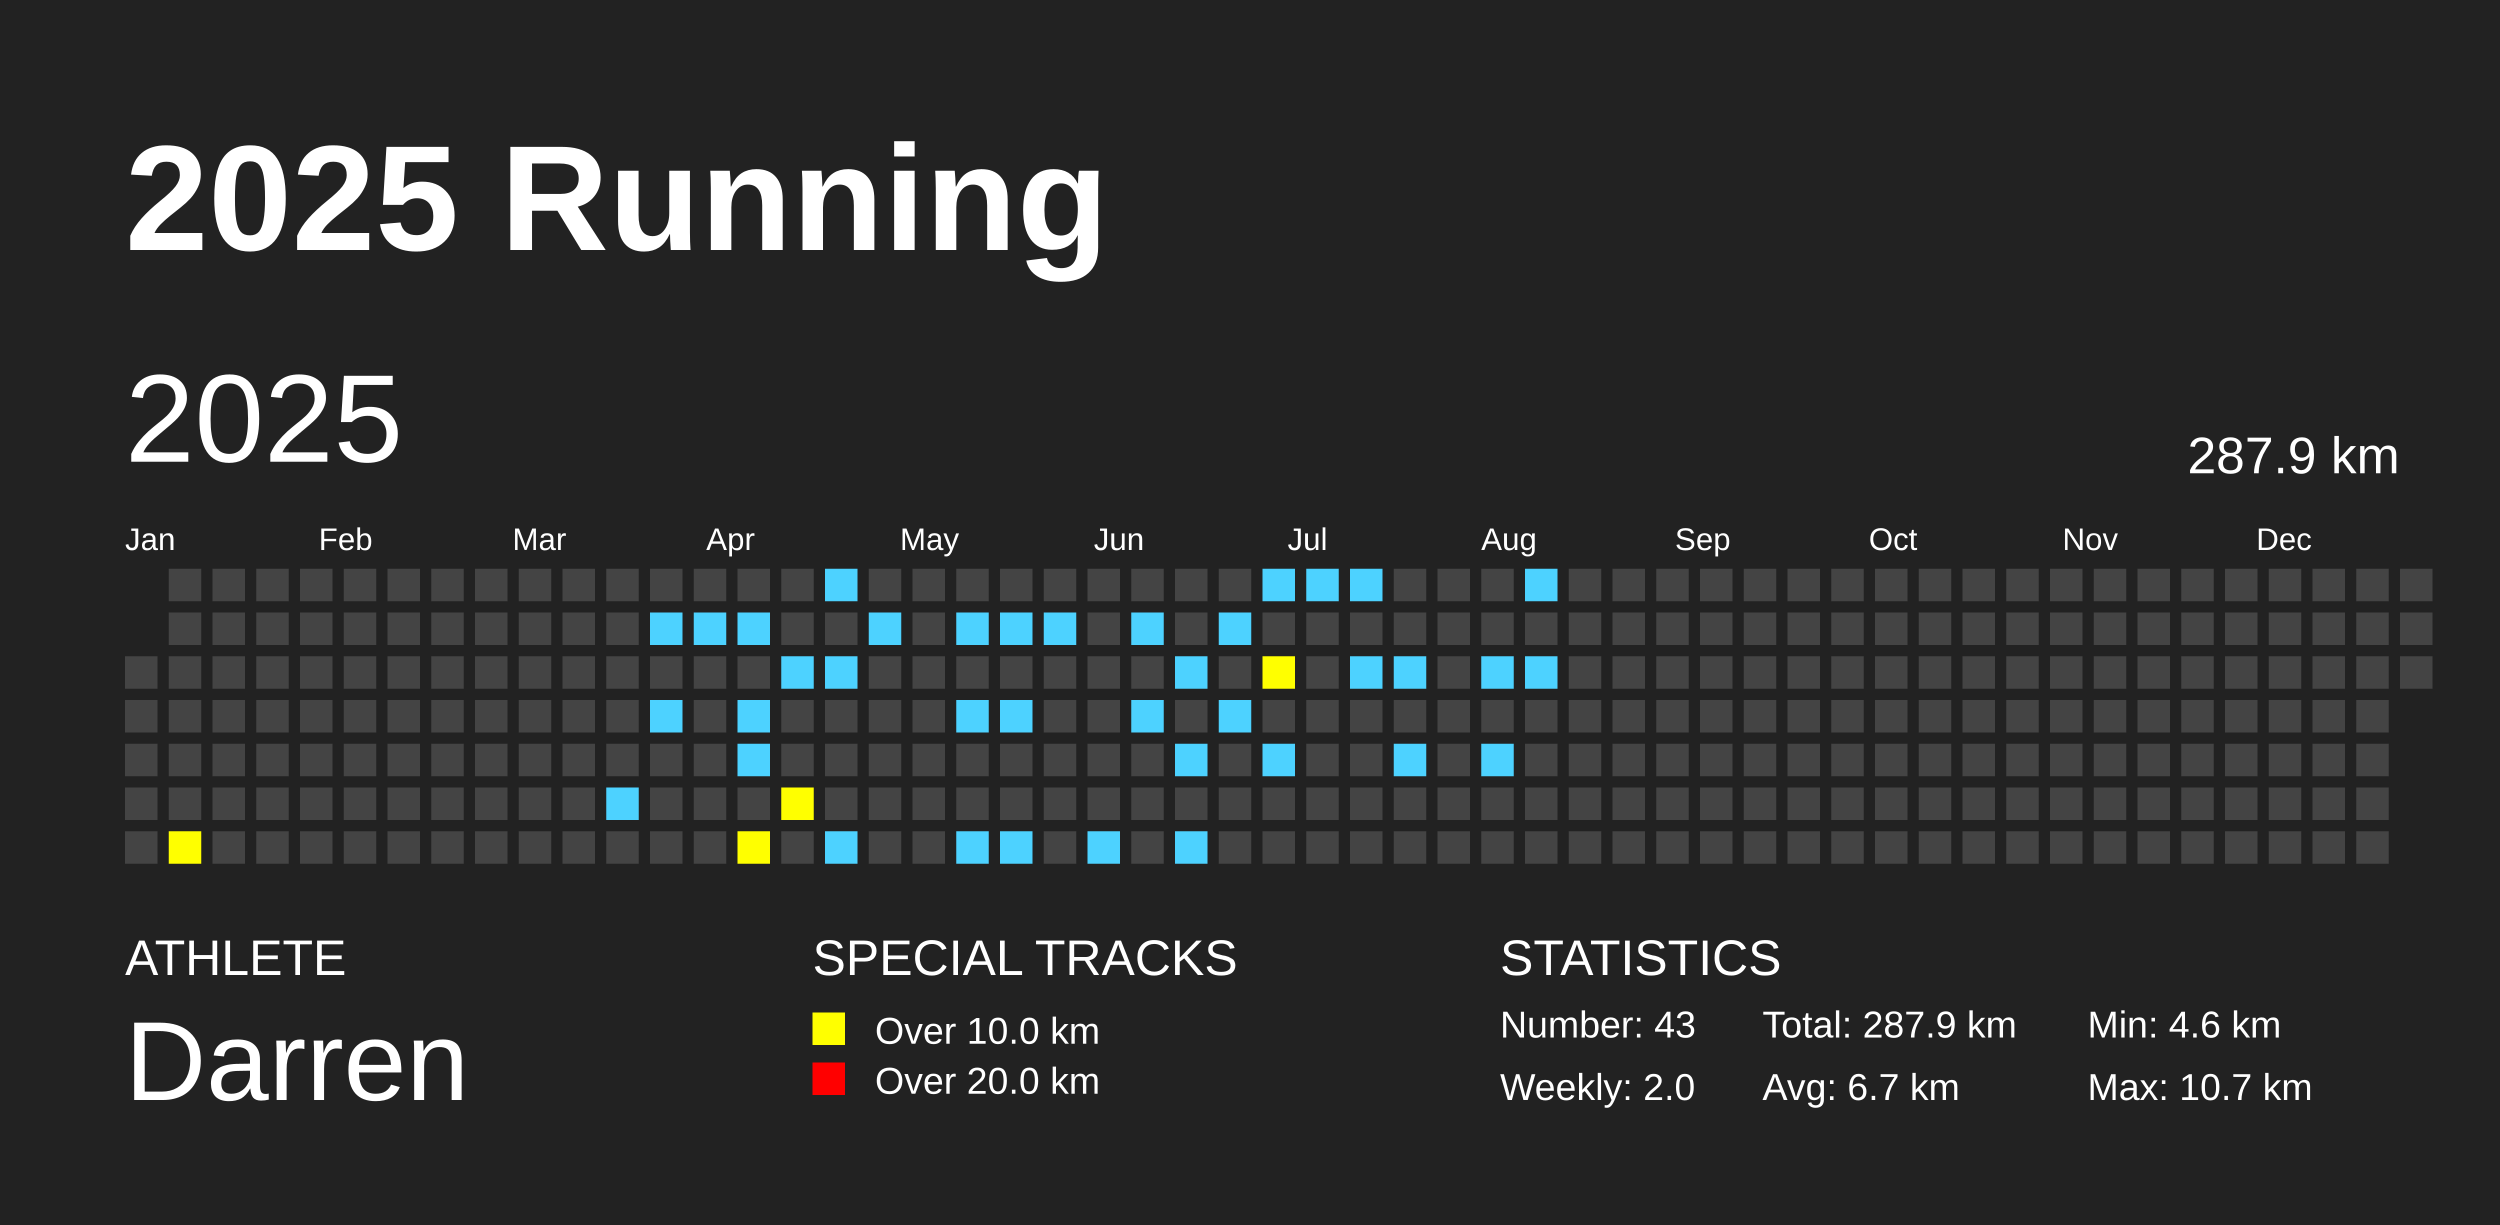
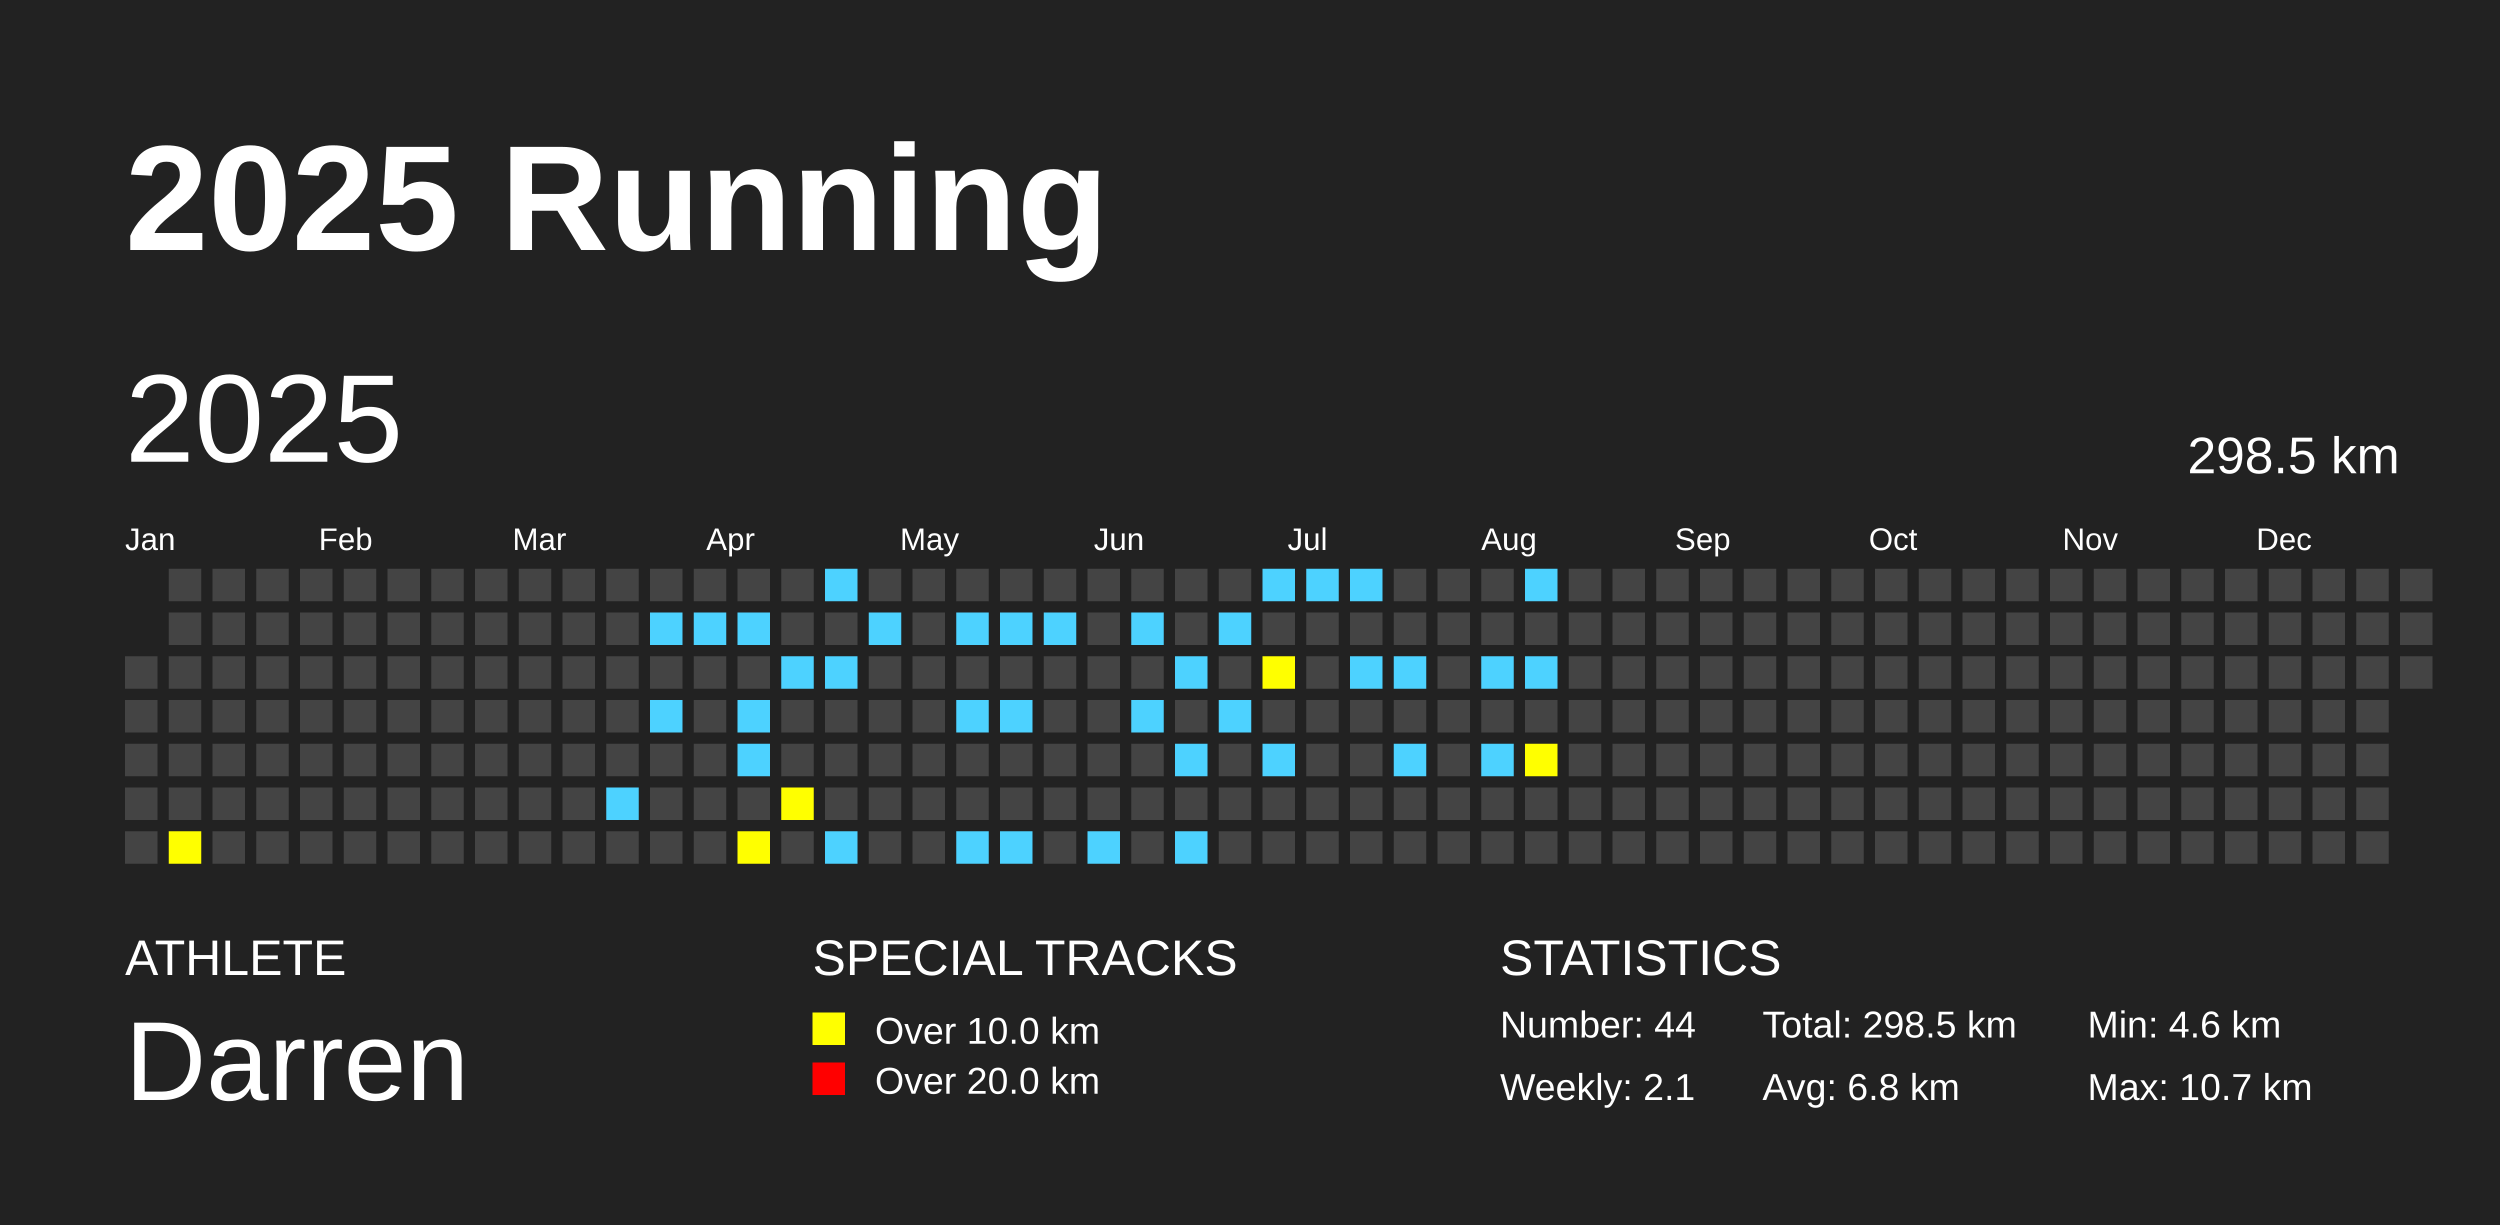
<svg xmlns="http://www.w3.org/2000/svg" baseProfile="full" height="98mm" version="1.1" viewBox="0,0,200,98" width="200mm">
  <defs />
  <rect fill="#222222" height="98" width="200" x="0" y="0" />
  <text fill="#FFFFFF" style="font-size:12px; font-family:Arial; font-weight:bold;" x="10" y="20">2025 Running</text>
  <text fill="#FFFFFF" style="font-size:4px; font-family:Arial" x="10" y="78">ATHLETE</text>
  <text fill="#FFFFFF" style="font-size:9px; font-family:Arial" x="10" y="88">Darren</text>
  <text fill="#FFFFFF" style="font-size:4px; font-family:Arial" x="65" y="78">SPECIAL TRACKS</text>
  <rect fill="yellow" height="2.6" width="2.6" x="65" y="81" />
  <text fill="#FFFFFF" style="font-size:3px; font-family:Arial" x="70" y="83.5">Over 10.0 km</text>
  <rect fill="red" height="2.6" width="2.6" x="65" y="85" />
  <text fill="#FFFFFF" style="font-size:3px; font-family:Arial" x="70" y="87.5">Over 20.0 km</text>
  <text fill="#FFFFFF" style="font-size:4px; font-family:Arial" x="120" y="78">STATISTICS</text>
-   <text fill="#FFFFFF" style="font-size:3px; font-family:Arial" x="120" y="83">Number: 43</text>
-   <text fill="#FFFFFF" style="font-size:3px; font-family:Arial" x="120" y="88">Weekly: 2.0</text>
-   <text fill="#FFFFFF" style="font-size:3px; font-family:Arial" x="141" y="83">Total: 287.9 km</text>
-   <text fill="#FFFFFF" style="font-size:3px; font-family:Arial" x="141" y="88">Avg: 6.7 km</text>
+   <text fill="#FFFFFF" style="font-size:3px; font-family:Arial" x="120" y="83">Number: 44</text>
+   <text fill="#FFFFFF" style="font-size:3px; font-family:Arial" x="120" y="88">Weekly: 2.1</text>
+   <text fill="#FFFFFF" style="font-size:3px; font-family:Arial" x="141" y="83">Total: 298.5 km</text>
+   <text fill="#FFFFFF" style="font-size:3px; font-family:Arial" x="141" y="88">Avg: 6.8 km</text>
  <text fill="#FFFFFF" style="font-size:3px; font-family:Arial" x="167" y="83">Min: 4.6 km</text>
  <text fill="#FFFFFF" style="font-size:3px; font-family:Arial" x="167" y="88">Max: 10.7 km</text>
  <text dominant-baseline="hanging" fill="#FFFFFF" style="font-size:10.0px; font-family:Arial;" x="10" y="30">2025</text>
-   <text dominant-baseline="hanging" fill="#FFFFFF" style="font-size:4.125px; font-family:Arial;" x="175" y="35">287.9 km</text>
+   <text dominant-baseline="hanging" fill="#FFFFFF" style="font-size:4.125px; font-family:Arial;" x="175" y="35">298.5 km</text>
  <text fill="#FFFFFF" style="font-size:2.5px; font-family:Arial" x="10.0" y="44">Jan</text>
  <text fill="#FFFFFF" style="font-size:2.5px; font-family:Arial" x="25.5" y="44">Feb</text>
  <text fill="#FFFFFF" style="font-size:2.5px; font-family:Arial" x="41.0" y="44">Mar</text>
  <text fill="#FFFFFF" style="font-size:2.5px; font-family:Arial" x="56.5" y="44">Apr</text>
  <text fill="#FFFFFF" style="font-size:2.5px; font-family:Arial" x="72.0" y="44">May</text>
  <text fill="#FFFFFF" style="font-size:2.5px; font-family:Arial" x="87.5" y="44">Jun</text>
  <text fill="#FFFFFF" style="font-size:2.5px; font-family:Arial" x="103.0" y="44">Jul</text>
  <text fill="#FFFFFF" style="font-size:2.5px; font-family:Arial" x="118.5" y="44">Aug</text>
  <text fill="#FFFFFF" style="font-size:2.5px; font-family:Arial" x="134.0" y="44">Sep</text>
  <text fill="#FFFFFF" style="font-size:2.5px; font-family:Arial" x="149.5" y="44">Oct</text>
  <text fill="#FFFFFF" style="font-size:2.5px; font-family:Arial" x="165.0" y="44">Nov</text>
  <text fill="#FFFFFF" style="font-size:2.5px; font-family:Arial" x="180.5" y="44">Dec</text>
  <rect fill="#444444" height="2.6" width="2.6" x="10.0" y="52.5" />
  <rect fill="#444444" height="2.6" width="2.6" x="10.0" y="56.0" />
  <rect fill="#444444" height="2.6" width="2.6" x="10.0" y="59.5" />
  <rect fill="#444444" height="2.6" width="2.6" x="10.0" y="63.0" />
  <rect fill="#444444" height="2.6" width="2.6" x="10.0" y="66.5" />
  <rect fill="#444444" height="2.6" width="2.6" x="13.5" y="45.5" />
  <rect fill="#444444" height="2.6" width="2.6" x="13.5" y="49.0" />
  <rect fill="#444444" height="2.6" width="2.6" x="13.5" y="52.5" />
  <rect fill="#444444" height="2.6" width="2.6" x="13.5" y="56.0" />
  <rect fill="#444444" height="2.6" width="2.6" x="13.5" y="59.5" />
  <rect fill="#444444" height="2.6" width="2.6" x="13.5" y="63.0" />
  <rect fill="yellow" height="2.6" width="2.6" x="13.5" y="66.5" />
  <rect fill="#444444" height="2.6" width="2.6" x="17.0" y="45.5" />
  <rect fill="#444444" height="2.6" width="2.6" x="17.0" y="49.0" />
  <rect fill="#444444" height="2.6" width="2.6" x="17.0" y="52.5" />
  <rect fill="#444444" height="2.6" width="2.6" x="17.0" y="56.0" />
  <rect fill="#444444" height="2.6" width="2.6" x="17.0" y="59.5" />
  <rect fill="#444444" height="2.6" width="2.6" x="17.0" y="63.0" />
  <rect fill="#444444" height="2.6" width="2.6" x="17.0" y="66.5" />
  <rect fill="#444444" height="2.6" width="2.6" x="20.5" y="45.5" />
  <rect fill="#444444" height="2.6" width="2.6" x="20.5" y="49.0" />
  <rect fill="#444444" height="2.6" width="2.6" x="20.5" y="52.5" />
  <rect fill="#444444" height="2.6" width="2.6" x="20.5" y="56.0" />
  <rect fill="#444444" height="2.6" width="2.6" x="20.5" y="59.5" />
  <rect fill="#444444" height="2.6" width="2.6" x="20.5" y="63.0" />
  <rect fill="#444444" height="2.6" width="2.6" x="20.5" y="66.5" />
  <rect fill="#444444" height="2.6" width="2.6" x="24.0" y="45.5" />
  <rect fill="#444444" height="2.6" width="2.6" x="24.0" y="49.0" />
  <rect fill="#444444" height="2.6" width="2.6" x="24.0" y="52.5" />
  <rect fill="#444444" height="2.6" width="2.6" x="24.0" y="56.0" />
  <rect fill="#444444" height="2.6" width="2.6" x="24.0" y="59.5" />
  <rect fill="#444444" height="2.6" width="2.6" x="24.0" y="63.0" />
  <rect fill="#444444" height="2.6" width="2.6" x="24.0" y="66.5" />
  <rect fill="#444444" height="2.6" width="2.6" x="27.5" y="45.5" />
  <rect fill="#444444" height="2.6" width="2.6" x="27.5" y="49.0" />
  <rect fill="#444444" height="2.6" width="2.6" x="27.5" y="52.5" />
  <rect fill="#444444" height="2.6" width="2.6" x="27.5" y="56.0" />
  <rect fill="#444444" height="2.6" width="2.6" x="27.5" y="59.5" />
  <rect fill="#444444" height="2.6" width="2.6" x="27.5" y="63.0" />
  <rect fill="#444444" height="2.6" width="2.6" x="27.5" y="66.5" />
  <rect fill="#444444" height="2.6" width="2.6" x="31.0" y="45.5" />
  <rect fill="#444444" height="2.6" width="2.6" x="31.0" y="49.0" />
  <rect fill="#444444" height="2.6" width="2.6" x="31.0" y="52.5" />
  <rect fill="#444444" height="2.6" width="2.6" x="31.0" y="56.0" />
  <rect fill="#444444" height="2.6" width="2.6" x="31.0" y="59.5" />
  <rect fill="#444444" height="2.6" width="2.6" x="31.0" y="63.0" />
  <rect fill="#444444" height="2.6" width="2.6" x="31.0" y="66.5" />
  <rect fill="#444444" height="2.6" width="2.6" x="34.5" y="45.5" />
  <rect fill="#444444" height="2.6" width="2.6" x="34.5" y="49.0" />
  <rect fill="#444444" height="2.6" width="2.6" x="34.5" y="52.5" />
  <rect fill="#444444" height="2.6" width="2.6" x="34.5" y="56.0" />
  <rect fill="#444444" height="2.6" width="2.6" x="34.5" y="59.5" />
  <rect fill="#444444" height="2.6" width="2.6" x="34.5" y="63.0" />
  <rect fill="#444444" height="2.6" width="2.6" x="34.5" y="66.5" />
  <rect fill="#444444" height="2.6" width="2.6" x="38.0" y="45.5" />
  <rect fill="#444444" height="2.6" width="2.6" x="38.0" y="49.0" />
  <rect fill="#444444" height="2.6" width="2.6" x="38.0" y="52.5" />
  <rect fill="#444444" height="2.6" width="2.6" x="38.0" y="56.0" />
  <rect fill="#444444" height="2.6" width="2.6" x="38.0" y="59.5" />
  <rect fill="#444444" height="2.6" width="2.6" x="38.0" y="63.0" />
  <rect fill="#444444" height="2.6" width="2.6" x="38.0" y="66.5" />
  <rect fill="#444444" height="2.6" width="2.6" x="41.5" y="45.5" />
  <rect fill="#444444" height="2.6" width="2.6" x="41.5" y="49.0" />
  <rect fill="#444444" height="2.6" width="2.6" x="41.5" y="52.5" />
  <rect fill="#444444" height="2.6" width="2.6" x="41.5" y="56.0" />
  <rect fill="#444444" height="2.6" width="2.6" x="41.5" y="59.5" />
  <rect fill="#444444" height="2.6" width="2.6" x="41.5" y="63.0" />
  <rect fill="#444444" height="2.6" width="2.6" x="41.5" y="66.5" />
  <rect fill="#444444" height="2.6" width="2.6" x="45.0" y="45.5" />
  <rect fill="#444444" height="2.6" width="2.6" x="45.0" y="49.0" />
  <rect fill="#444444" height="2.6" width="2.6" x="45.0" y="52.5" />
  <rect fill="#444444" height="2.6" width="2.6" x="45.0" y="56.0" />
  <rect fill="#444444" height="2.6" width="2.6" x="45.0" y="59.5" />
  <rect fill="#444444" height="2.6" width="2.6" x="45.0" y="63.0" />
  <rect fill="#444444" height="2.6" width="2.6" x="45.0" y="66.5" />
  <rect fill="#444444" height="2.6" width="2.6" x="48.5" y="45.5" />
  <rect fill="#444444" height="2.6" width="2.6" x="48.5" y="49.0" />
  <rect fill="#444444" height="2.6" width="2.6" x="48.5" y="52.5" />
  <rect fill="#444444" height="2.6" width="2.6" x="48.5" y="56.0" />
  <rect fill="#444444" height="2.6" width="2.6" x="48.5" y="59.5" />
  <rect fill="#4DD2FF" height="2.6" width="2.6" x="48.5" y="63.0" />
  <rect fill="#444444" height="2.6" width="2.6" x="48.5" y="66.5" />
  <rect fill="#444444" height="2.6" width="2.6" x="52.0" y="45.5" />
  <rect fill="#4DD2FF" height="2.6" width="2.6" x="52.0" y="49.0" />
  <rect fill="#444444" height="2.6" width="2.6" x="52.0" y="52.5" />
  <rect fill="#4DD2FF" height="2.6" width="2.6" x="52.0" y="56.0" />
  <rect fill="#444444" height="2.6" width="2.6" x="52.0" y="59.5" />
  <rect fill="#444444" height="2.6" width="2.6" x="52.0" y="63.0" />
  <rect fill="#444444" height="2.6" width="2.6" x="52.0" y="66.5" />
  <rect fill="#444444" height="2.6" width="2.6" x="55.5" y="45.5" />
  <rect fill="#4DD2FF" height="2.6" width="2.6" x="55.5" y="49.0" />
  <rect fill="#444444" height="2.6" width="2.6" x="55.5" y="52.5" />
  <rect fill="#444444" height="2.6" width="2.6" x="55.5" y="56.0" />
  <rect fill="#444444" height="2.6" width="2.6" x="55.5" y="59.5" />
  <rect fill="#444444" height="2.6" width="2.6" x="55.5" y="63.0" />
  <rect fill="#444444" height="2.6" width="2.6" x="55.5" y="66.5" />
  <rect fill="#444444" height="2.6" width="2.6" x="59.0" y="45.5" />
  <rect fill="#4DD2FF" height="2.6" width="2.6" x="59.0" y="49.0" />
  <rect fill="#444444" height="2.6" width="2.6" x="59.0" y="52.5" />
  <rect fill="#4DD2FF" height="2.6" width="2.6" x="59.0" y="56.0" />
  <rect fill="#4DD2FF" height="2.6" width="2.6" x="59.0" y="59.5" />
  <rect fill="#444444" height="2.6" width="2.6" x="59.0" y="63.0" />
  <rect fill="yellow" height="2.6" width="2.6" x="59.0" y="66.5" />
  <rect fill="#444444" height="2.6" width="2.6" x="62.5" y="45.5" />
  <rect fill="#444444" height="2.6" width="2.6" x="62.5" y="49.0" />
  <rect fill="#4DD2FF" height="2.6" width="2.6" x="62.5" y="52.5" />
  <rect fill="#444444" height="2.6" width="2.6" x="62.5" y="56.0" />
  <rect fill="#444444" height="2.6" width="2.6" x="62.5" y="59.5" />
  <rect fill="yellow" height="2.6" width="2.6" x="62.5" y="63.0" />
  <rect fill="#444444" height="2.6" width="2.6" x="62.5" y="66.5" />
  <rect fill="#4DD2FF" height="2.6" width="2.6" x="66.0" y="45.5" />
  <rect fill="#444444" height="2.6" width="2.6" x="66.0" y="49.0" />
  <rect fill="#4DD2FF" height="2.6" width="2.6" x="66.0" y="52.5" />
  <rect fill="#444444" height="2.6" width="2.6" x="66.0" y="56.0" />
  <rect fill="#444444" height="2.6" width="2.6" x="66.0" y="59.5" />
  <rect fill="#444444" height="2.6" width="2.6" x="66.0" y="63.0" />
  <rect fill="#4DD2FF" height="2.6" width="2.6" x="66.0" y="66.5" />
  <rect fill="#444444" height="2.6" width="2.6" x="69.5" y="45.5" />
  <rect fill="#4DD2FF" height="2.6" width="2.6" x="69.5" y="49.0" />
  <rect fill="#444444" height="2.6" width="2.6" x="69.5" y="52.5" />
  <rect fill="#444444" height="2.6" width="2.6" x="69.5" y="56.0" />
  <rect fill="#444444" height="2.6" width="2.6" x="69.5" y="59.5" />
  <rect fill="#444444" height="2.6" width="2.6" x="69.5" y="63.0" />
  <rect fill="#444444" height="2.6" width="2.6" x="69.5" y="66.5" />
  <rect fill="#444444" height="2.6" width="2.6" x="73.0" y="45.5" />
  <rect fill="#444444" height="2.6" width="2.6" x="73.0" y="49.0" />
  <rect fill="#444444" height="2.6" width="2.6" x="73.0" y="52.5" />
  <rect fill="#444444" height="2.6" width="2.6" x="73.0" y="56.0" />
  <rect fill="#444444" height="2.6" width="2.6" x="73.0" y="59.5" />
  <rect fill="#444444" height="2.6" width="2.6" x="73.0" y="63.0" />
  <rect fill="#444444" height="2.6" width="2.6" x="73.0" y="66.5" />
  <rect fill="#444444" height="2.6" width="2.6" x="76.5" y="45.5" />
  <rect fill="#4DD2FF" height="2.6" width="2.6" x="76.5" y="49.0" />
  <rect fill="#444444" height="2.6" width="2.6" x="76.5" y="52.5" />
  <rect fill="#4DD2FF" height="2.6" width="2.6" x="76.5" y="56.0" />
  <rect fill="#444444" height="2.6" width="2.6" x="76.5" y="59.5" />
  <rect fill="#444444" height="2.6" width="2.6" x="76.5" y="63.0" />
  <rect fill="#4DD2FF" height="2.6" width="2.6" x="76.5" y="66.5" />
  <rect fill="#444444" height="2.6" width="2.6" x="80.0" y="45.5" />
  <rect fill="#4DD2FF" height="2.6" width="2.6" x="80.0" y="49.0" />
  <rect fill="#444444" height="2.6" width="2.6" x="80.0" y="52.5" />
  <rect fill="#4DD2FF" height="2.6" width="2.6" x="80.0" y="56.0" />
  <rect fill="#444444" height="2.6" width="2.6" x="80.0" y="59.5" />
  <rect fill="#444444" height="2.6" width="2.6" x="80.0" y="63.0" />
  <rect fill="#4DD2FF" height="2.6" width="2.6" x="80.0" y="66.5" />
  <rect fill="#444444" height="2.6" width="2.6" x="83.5" y="45.5" />
  <rect fill="#4DD2FF" height="2.6" width="2.6" x="83.5" y="49.0" />
  <rect fill="#444444" height="2.6" width="2.6" x="83.5" y="52.5" />
  <rect fill="#444444" height="2.6" width="2.6" x="83.5" y="56.0" />
  <rect fill="#444444" height="2.6" width="2.6" x="83.5" y="59.5" />
  <rect fill="#444444" height="2.6" width="2.6" x="83.5" y="63.0" />
  <rect fill="#444444" height="2.6" width="2.6" x="83.5" y="66.5" />
  <rect fill="#444444" height="2.6" width="2.6" x="87.0" y="45.5" />
  <rect fill="#444444" height="2.6" width="2.6" x="87.0" y="49.0" />
  <rect fill="#444444" height="2.6" width="2.6" x="87.0" y="52.5" />
  <rect fill="#444444" height="2.6" width="2.6" x="87.0" y="56.0" />
  <rect fill="#444444" height="2.6" width="2.6" x="87.0" y="59.5" />
  <rect fill="#444444" height="2.6" width="2.6" x="87.0" y="63.0" />
  <rect fill="#4DD2FF" height="2.6" width="2.6" x="87.0" y="66.5" />
  <rect fill="#444444" height="2.6" width="2.6" x="90.5" y="45.5" />
  <rect fill="#4DD2FF" height="2.6" width="2.6" x="90.5" y="49.0" />
  <rect fill="#444444" height="2.6" width="2.6" x="90.5" y="52.5" />
  <rect fill="#4DD2FF" height="2.6" width="2.6" x="90.5" y="56.0" />
  <rect fill="#444444" height="2.6" width="2.6" x="90.5" y="59.5" />
  <rect fill="#444444" height="2.6" width="2.6" x="90.5" y="63.0" />
  <rect fill="#444444" height="2.6" width="2.6" x="90.5" y="66.5" />
  <rect fill="#444444" height="2.6" width="2.6" x="94.0" y="45.5" />
  <rect fill="#444444" height="2.6" width="2.6" x="94.0" y="49.0" />
  <rect fill="#4DD2FF" height="2.6" width="2.6" x="94.0" y="52.5" />
  <rect fill="#444444" height="2.6" width="2.6" x="94.0" y="56.0" />
  <rect fill="#4DD2FF" height="2.6" width="2.6" x="94.0" y="59.5" />
  <rect fill="#444444" height="2.6" width="2.6" x="94.0" y="63.0" />
  <rect fill="#4DD2FF" height="2.6" width="2.6" x="94.0" y="66.5" />
  <rect fill="#444444" height="2.6" width="2.6" x="97.5" y="45.5" />
  <rect fill="#4DD2FF" height="2.6" width="2.6" x="97.5" y="49.0" />
  <rect fill="#444444" height="2.6" width="2.6" x="97.5" y="52.5" />
  <rect fill="#4DD2FF" height="2.6" width="2.6" x="97.5" y="56.0" />
  <rect fill="#444444" height="2.6" width="2.6" x="97.5" y="59.5" />
  <rect fill="#444444" height="2.6" width="2.6" x="97.5" y="63.0" />
  <rect fill="#444444" height="2.6" width="2.6" x="97.5" y="66.5" />
  <rect fill="#4DD2FF" height="2.6" width="2.6" x="101.0" y="45.5" />
  <rect fill="#444444" height="2.6" width="2.6" x="101.0" y="49.0" />
  <rect fill="yellow" height="2.6" width="2.6" x="101.0" y="52.5" />
  <rect fill="#444444" height="2.6" width="2.6" x="101.0" y="56.0" />
  <rect fill="#4DD2FF" height="2.6" width="2.6" x="101.0" y="59.5" />
  <rect fill="#444444" height="2.6" width="2.6" x="101.0" y="63.0" />
  <rect fill="#444444" height="2.6" width="2.6" x="101.0" y="66.5" />
  <rect fill="#4DD2FF" height="2.6" width="2.6" x="104.5" y="45.5" />
  <rect fill="#444444" height="2.6" width="2.6" x="104.5" y="49.0" />
  <rect fill="#444444" height="2.6" width="2.6" x="104.5" y="52.5" />
  <rect fill="#444444" height="2.6" width="2.6" x="104.5" y="56.0" />
  <rect fill="#444444" height="2.6" width="2.6" x="104.5" y="59.5" />
  <rect fill="#444444" height="2.6" width="2.6" x="104.5" y="63.0" />
  <rect fill="#444444" height="2.6" width="2.6" x="104.5" y="66.5" />
  <rect fill="#4DD2FF" height="2.6" width="2.6" x="108.0" y="45.5" />
  <rect fill="#444444" height="2.6" width="2.6" x="108.0" y="49.0" />
  <rect fill="#4DD2FF" height="2.6" width="2.6" x="108.0" y="52.5" />
  <rect fill="#444444" height="2.6" width="2.6" x="108.0" y="56.0" />
  <rect fill="#444444" height="2.6" width="2.6" x="108.0" y="59.5" />
  <rect fill="#444444" height="2.6" width="2.6" x="108.0" y="63.0" />
  <rect fill="#444444" height="2.6" width="2.6" x="108.0" y="66.5" />
  <rect fill="#444444" height="2.6" width="2.6" x="111.5" y="45.5" />
  <rect fill="#444444" height="2.6" width="2.6" x="111.5" y="49.0" />
  <rect fill="#4DD2FF" height="2.6" width="2.6" x="111.5" y="52.5" />
  <rect fill="#444444" height="2.6" width="2.6" x="111.5" y="56.0" />
  <rect fill="#4DD2FF" height="2.6" width="2.6" x="111.5" y="59.5" />
  <rect fill="#444444" height="2.6" width="2.6" x="111.5" y="63.0" />
  <rect fill="#444444" height="2.6" width="2.6" x="111.5" y="66.5" />
  <rect fill="#444444" height="2.6" width="2.6" x="115.0" y="45.5" />
  <rect fill="#444444" height="2.6" width="2.6" x="115.0" y="49.0" />
  <rect fill="#444444" height="2.6" width="2.6" x="115.0" y="52.5" />
  <rect fill="#444444" height="2.6" width="2.6" x="115.0" y="56.0" />
  <rect fill="#444444" height="2.6" width="2.6" x="115.0" y="59.5" />
  <rect fill="#444444" height="2.6" width="2.6" x="115.0" y="63.0" />
  <rect fill="#444444" height="2.6" width="2.6" x="115.0" y="66.5" />
  <rect fill="#444444" height="2.6" width="2.6" x="118.5" y="45.5" />
  <rect fill="#444444" height="2.6" width="2.6" x="118.5" y="49.0" />
  <rect fill="#4DD2FF" height="2.6" width="2.6" x="118.5" y="52.5" />
  <rect fill="#444444" height="2.6" width="2.6" x="118.5" y="56.0" />
  <rect fill="#4DD2FF" height="2.6" width="2.6" x="118.5" y="59.5" />
  <rect fill="#444444" height="2.6" width="2.6" x="118.5" y="63.0" />
  <rect fill="#444444" height="2.6" width="2.6" x="118.5" y="66.5" />
  <rect fill="#4DD2FF" height="2.6" width="2.6" x="122.0" y="45.5" />
  <rect fill="#444444" height="2.6" width="2.6" x="122.0" y="49.0" />
  <rect fill="#4DD2FF" height="2.6" width="2.6" x="122.0" y="52.5" />
  <rect fill="#444444" height="2.6" width="2.6" x="122.0" y="56.0" />
-   <rect fill="#444444" height="2.6" width="2.6" x="122.0" y="59.5" />
+   <rect fill="yellow" height="2.6" width="2.6" x="122.0" y="59.5" />
  <rect fill="#444444" height="2.6" width="2.6" x="122.0" y="63.0" />
  <rect fill="#444444" height="2.6" width="2.6" x="122.0" y="66.5" />
  <rect fill="#444444" height="2.6" width="2.6" x="125.5" y="45.5" />
  <rect fill="#444444" height="2.6" width="2.6" x="125.5" y="49.0" />
  <rect fill="#444444" height="2.6" width="2.6" x="125.5" y="52.5" />
  <rect fill="#444444" height="2.6" width="2.6" x="125.5" y="56.0" />
  <rect fill="#444444" height="2.6" width="2.6" x="125.5" y="59.5" />
  <rect fill="#444444" height="2.6" width="2.6" x="125.5" y="63.0" />
  <rect fill="#444444" height="2.6" width="2.6" x="125.5" y="66.5" />
  <rect fill="#444444" height="2.6" width="2.6" x="129.0" y="45.5" />
  <rect fill="#444444" height="2.6" width="2.6" x="129.0" y="49.0" />
  <rect fill="#444444" height="2.6" width="2.6" x="129.0" y="52.5" />
  <rect fill="#444444" height="2.6" width="2.6" x="129.0" y="56.0" />
  <rect fill="#444444" height="2.6" width="2.6" x="129.0" y="59.5" />
  <rect fill="#444444" height="2.6" width="2.6" x="129.0" y="63.0" />
  <rect fill="#444444" height="2.6" width="2.6" x="129.0" y="66.5" />
  <rect fill="#444444" height="2.6" width="2.6" x="132.5" y="45.5" />
  <rect fill="#444444" height="2.6" width="2.6" x="132.5" y="49.0" />
  <rect fill="#444444" height="2.6" width="2.6" x="132.5" y="52.5" />
  <rect fill="#444444" height="2.6" width="2.6" x="132.5" y="56.0" />
  <rect fill="#444444" height="2.6" width="2.6" x="132.5" y="59.5" />
  <rect fill="#444444" height="2.6" width="2.6" x="132.5" y="63.0" />
  <rect fill="#444444" height="2.6" width="2.6" x="132.5" y="66.5" />
  <rect fill="#444444" height="2.6" width="2.6" x="136.0" y="45.5" />
  <rect fill="#444444" height="2.6" width="2.6" x="136.0" y="49.0" />
  <rect fill="#444444" height="2.6" width="2.6" x="136.0" y="52.5" />
  <rect fill="#444444" height="2.6" width="2.6" x="136.0" y="56.0" />
  <rect fill="#444444" height="2.6" width="2.6" x="136.0" y="59.5" />
  <rect fill="#444444" height="2.6" width="2.6" x="136.0" y="63.0" />
  <rect fill="#444444" height="2.6" width="2.6" x="136.0" y="66.5" />
  <rect fill="#444444" height="2.6" width="2.6" x="139.5" y="45.5" />
  <rect fill="#444444" height="2.6" width="2.6" x="139.5" y="49.0" />
  <rect fill="#444444" height="2.6" width="2.6" x="139.5" y="52.5" />
  <rect fill="#444444" height="2.6" width="2.6" x="139.5" y="56.0" />
  <rect fill="#444444" height="2.6" width="2.6" x="139.5" y="59.5" />
  <rect fill="#444444" height="2.6" width="2.6" x="139.5" y="63.0" />
  <rect fill="#444444" height="2.6" width="2.6" x="139.5" y="66.5" />
  <rect fill="#444444" height="2.6" width="2.6" x="143.0" y="45.5" />
  <rect fill="#444444" height="2.6" width="2.6" x="143.0" y="49.0" />
  <rect fill="#444444" height="2.6" width="2.6" x="143.0" y="52.5" />
  <rect fill="#444444" height="2.6" width="2.6" x="143.0" y="56.0" />
  <rect fill="#444444" height="2.6" width="2.6" x="143.0" y="59.5" />
  <rect fill="#444444" height="2.6" width="2.6" x="143.0" y="63.0" />
  <rect fill="#444444" height="2.6" width="2.6" x="143.0" y="66.5" />
  <rect fill="#444444" height="2.6" width="2.6" x="146.5" y="45.5" />
  <rect fill="#444444" height="2.6" width="2.6" x="146.5" y="49.0" />
  <rect fill="#444444" height="2.6" width="2.6" x="146.5" y="52.5" />
  <rect fill="#444444" height="2.6" width="2.6" x="146.5" y="56.0" />
  <rect fill="#444444" height="2.6" width="2.6" x="146.5" y="59.5" />
  <rect fill="#444444" height="2.6" width="2.6" x="146.5" y="63.0" />
  <rect fill="#444444" height="2.6" width="2.6" x="146.5" y="66.5" />
  <rect fill="#444444" height="2.6" width="2.6" x="150.0" y="45.5" />
  <rect fill="#444444" height="2.6" width="2.6" x="150.0" y="49.0" />
  <rect fill="#444444" height="2.6" width="2.6" x="150.0" y="52.5" />
  <rect fill="#444444" height="2.6" width="2.6" x="150.0" y="56.0" />
  <rect fill="#444444" height="2.6" width="2.6" x="150.0" y="59.5" />
  <rect fill="#444444" height="2.6" width="2.6" x="150.0" y="63.0" />
  <rect fill="#444444" height="2.6" width="2.6" x="150.0" y="66.5" />
  <rect fill="#444444" height="2.6" width="2.6" x="153.5" y="45.5" />
  <rect fill="#444444" height="2.6" width="2.6" x="153.5" y="49.0" />
  <rect fill="#444444" height="2.6" width="2.6" x="153.5" y="52.5" />
  <rect fill="#444444" height="2.6" width="2.6" x="153.5" y="56.0" />
  <rect fill="#444444" height="2.6" width="2.6" x="153.5" y="59.5" />
  <rect fill="#444444" height="2.6" width="2.6" x="153.5" y="63.0" />
  <rect fill="#444444" height="2.6" width="2.6" x="153.5" y="66.5" />
  <rect fill="#444444" height="2.6" width="2.6" x="157.0" y="45.5" />
  <rect fill="#444444" height="2.6" width="2.6" x="157.0" y="49.0" />
  <rect fill="#444444" height="2.6" width="2.6" x="157.0" y="52.5" />
  <rect fill="#444444" height="2.6" width="2.6" x="157.0" y="56.0" />
  <rect fill="#444444" height="2.6" width="2.6" x="157.0" y="59.5" />
  <rect fill="#444444" height="2.6" width="2.6" x="157.0" y="63.0" />
  <rect fill="#444444" height="2.6" width="2.6" x="157.0" y="66.5" />
  <rect fill="#444444" height="2.6" width="2.6" x="160.5" y="45.5" />
  <rect fill="#444444" height="2.6" width="2.6" x="160.5" y="49.0" />
  <rect fill="#444444" height="2.6" width="2.6" x="160.5" y="52.5" />
  <rect fill="#444444" height="2.6" width="2.6" x="160.5" y="56.0" />
  <rect fill="#444444" height="2.6" width="2.6" x="160.5" y="59.5" />
  <rect fill="#444444" height="2.6" width="2.6" x="160.5" y="63.0" />
  <rect fill="#444444" height="2.6" width="2.6" x="160.5" y="66.5" />
  <rect fill="#444444" height="2.6" width="2.6" x="164.0" y="45.5" />
  <rect fill="#444444" height="2.6" width="2.6" x="164.0" y="49.0" />
  <rect fill="#444444" height="2.6" width="2.6" x="164.0" y="52.5" />
  <rect fill="#444444" height="2.6" width="2.6" x="164.0" y="56.0" />
  <rect fill="#444444" height="2.6" width="2.6" x="164.0" y="59.5" />
  <rect fill="#444444" height="2.6" width="2.6" x="164.0" y="63.0" />
  <rect fill="#444444" height="2.6" width="2.6" x="164.0" y="66.5" />
  <rect fill="#444444" height="2.6" width="2.6" x="167.5" y="45.5" />
  <rect fill="#444444" height="2.6" width="2.6" x="167.5" y="49.0" />
  <rect fill="#444444" height="2.6" width="2.6" x="167.5" y="52.5" />
  <rect fill="#444444" height="2.6" width="2.6" x="167.5" y="56.0" />
  <rect fill="#444444" height="2.6" width="2.6" x="167.5" y="59.5" />
  <rect fill="#444444" height="2.6" width="2.6" x="167.5" y="63.0" />
  <rect fill="#444444" height="2.6" width="2.6" x="167.5" y="66.5" />
  <rect fill="#444444" height="2.6" width="2.6" x="171.0" y="45.5" />
  <rect fill="#444444" height="2.6" width="2.6" x="171.0" y="49.0" />
  <rect fill="#444444" height="2.6" width="2.6" x="171.0" y="52.5" />
  <rect fill="#444444" height="2.6" width="2.6" x="171.0" y="56.0" />
  <rect fill="#444444" height="2.6" width="2.6" x="171.0" y="59.5" />
  <rect fill="#444444" height="2.6" width="2.6" x="171.0" y="63.0" />
  <rect fill="#444444" height="2.6" width="2.6" x="171.0" y="66.5" />
  <rect fill="#444444" height="2.6" width="2.6" x="174.5" y="45.5" />
  <rect fill="#444444" height="2.6" width="2.6" x="174.5" y="49.0" />
  <rect fill="#444444" height="2.6" width="2.6" x="174.5" y="52.5" />
  <rect fill="#444444" height="2.6" width="2.6" x="174.5" y="56.0" />
  <rect fill="#444444" height="2.6" width="2.6" x="174.5" y="59.5" />
  <rect fill="#444444" height="2.6" width="2.6" x="174.5" y="63.0" />
  <rect fill="#444444" height="2.6" width="2.6" x="174.5" y="66.5" />
  <rect fill="#444444" height="2.6" width="2.6" x="178.0" y="45.5" />
  <rect fill="#444444" height="2.6" width="2.6" x="178.0" y="49.0" />
  <rect fill="#444444" height="2.6" width="2.6" x="178.0" y="52.5" />
  <rect fill="#444444" height="2.6" width="2.6" x="178.0" y="56.0" />
  <rect fill="#444444" height="2.6" width="2.6" x="178.0" y="59.5" />
  <rect fill="#444444" height="2.6" width="2.6" x="178.0" y="63.0" />
  <rect fill="#444444" height="2.6" width="2.6" x="178.0" y="66.5" />
  <rect fill="#444444" height="2.6" width="2.6" x="181.5" y="45.5" />
  <rect fill="#444444" height="2.6" width="2.6" x="181.5" y="49.0" />
  <rect fill="#444444" height="2.6" width="2.6" x="181.5" y="52.5" />
  <rect fill="#444444" height="2.6" width="2.6" x="181.5" y="56.0" />
  <rect fill="#444444" height="2.6" width="2.6" x="181.5" y="59.5" />
  <rect fill="#444444" height="2.6" width="2.6" x="181.5" y="63.0" />
  <rect fill="#444444" height="2.6" width="2.6" x="181.5" y="66.5" />
  <rect fill="#444444" height="2.6" width="2.6" x="185.0" y="45.5" />
  <rect fill="#444444" height="2.6" width="2.6" x="185.0" y="49.0" />
  <rect fill="#444444" height="2.6" width="2.6" x="185.0" y="52.5" />
  <rect fill="#444444" height="2.6" width="2.6" x="185.0" y="56.0" />
  <rect fill="#444444" height="2.6" width="2.6" x="185.0" y="59.5" />
  <rect fill="#444444" height="2.6" width="2.6" x="185.0" y="63.0" />
  <rect fill="#444444" height="2.6" width="2.6" x="185.0" y="66.5" />
  <rect fill="#444444" height="2.6" width="2.6" x="188.5" y="45.5" />
  <rect fill="#444444" height="2.6" width="2.6" x="188.5" y="49.0" />
  <rect fill="#444444" height="2.6" width="2.6" x="188.5" y="52.5" />
  <rect fill="#444444" height="2.6" width="2.6" x="188.5" y="56.0" />
  <rect fill="#444444" height="2.6" width="2.6" x="188.5" y="59.5" />
  <rect fill="#444444" height="2.6" width="2.6" x="188.5" y="63.0" />
  <rect fill="#444444" height="2.6" width="2.6" x="188.5" y="66.5" />
  <rect fill="#444444" height="2.6" width="2.6" x="192.0" y="45.5" />
  <rect fill="#444444" height="2.6" width="2.6" x="192.0" y="49.0" />
  <rect fill="#444444" height="2.6" width="2.6" x="192.0" y="52.5" />
</svg>
